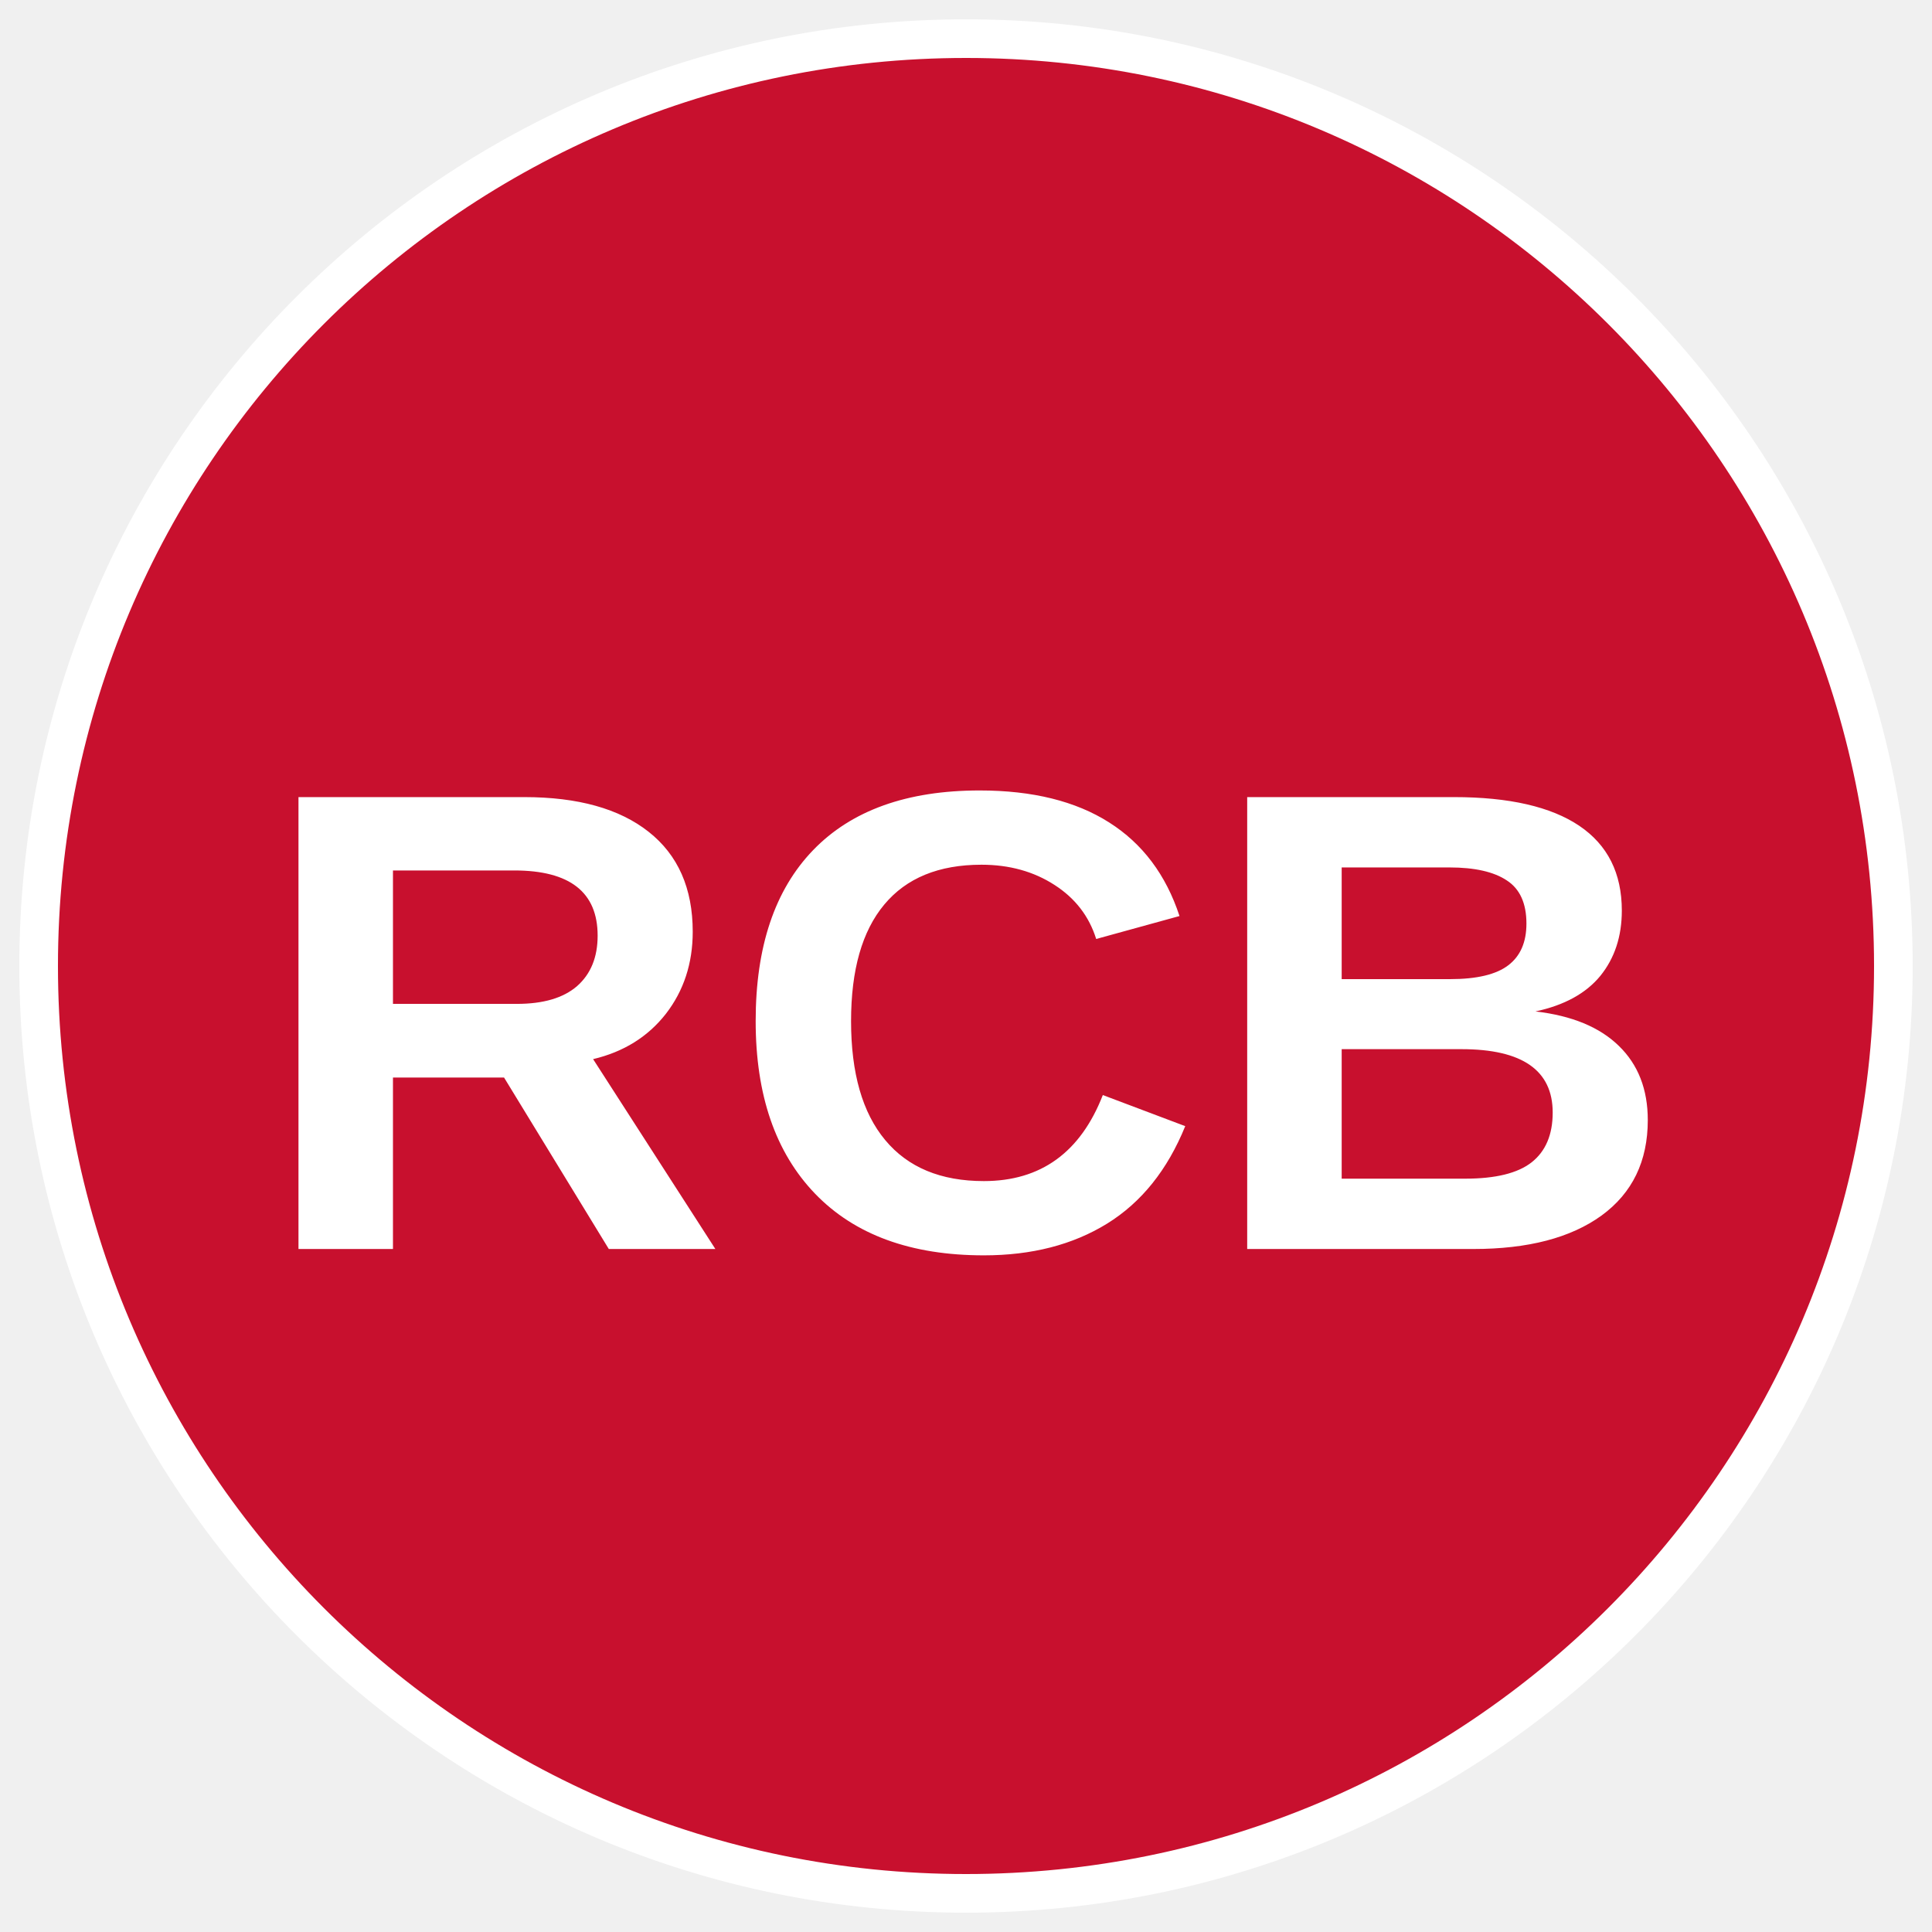
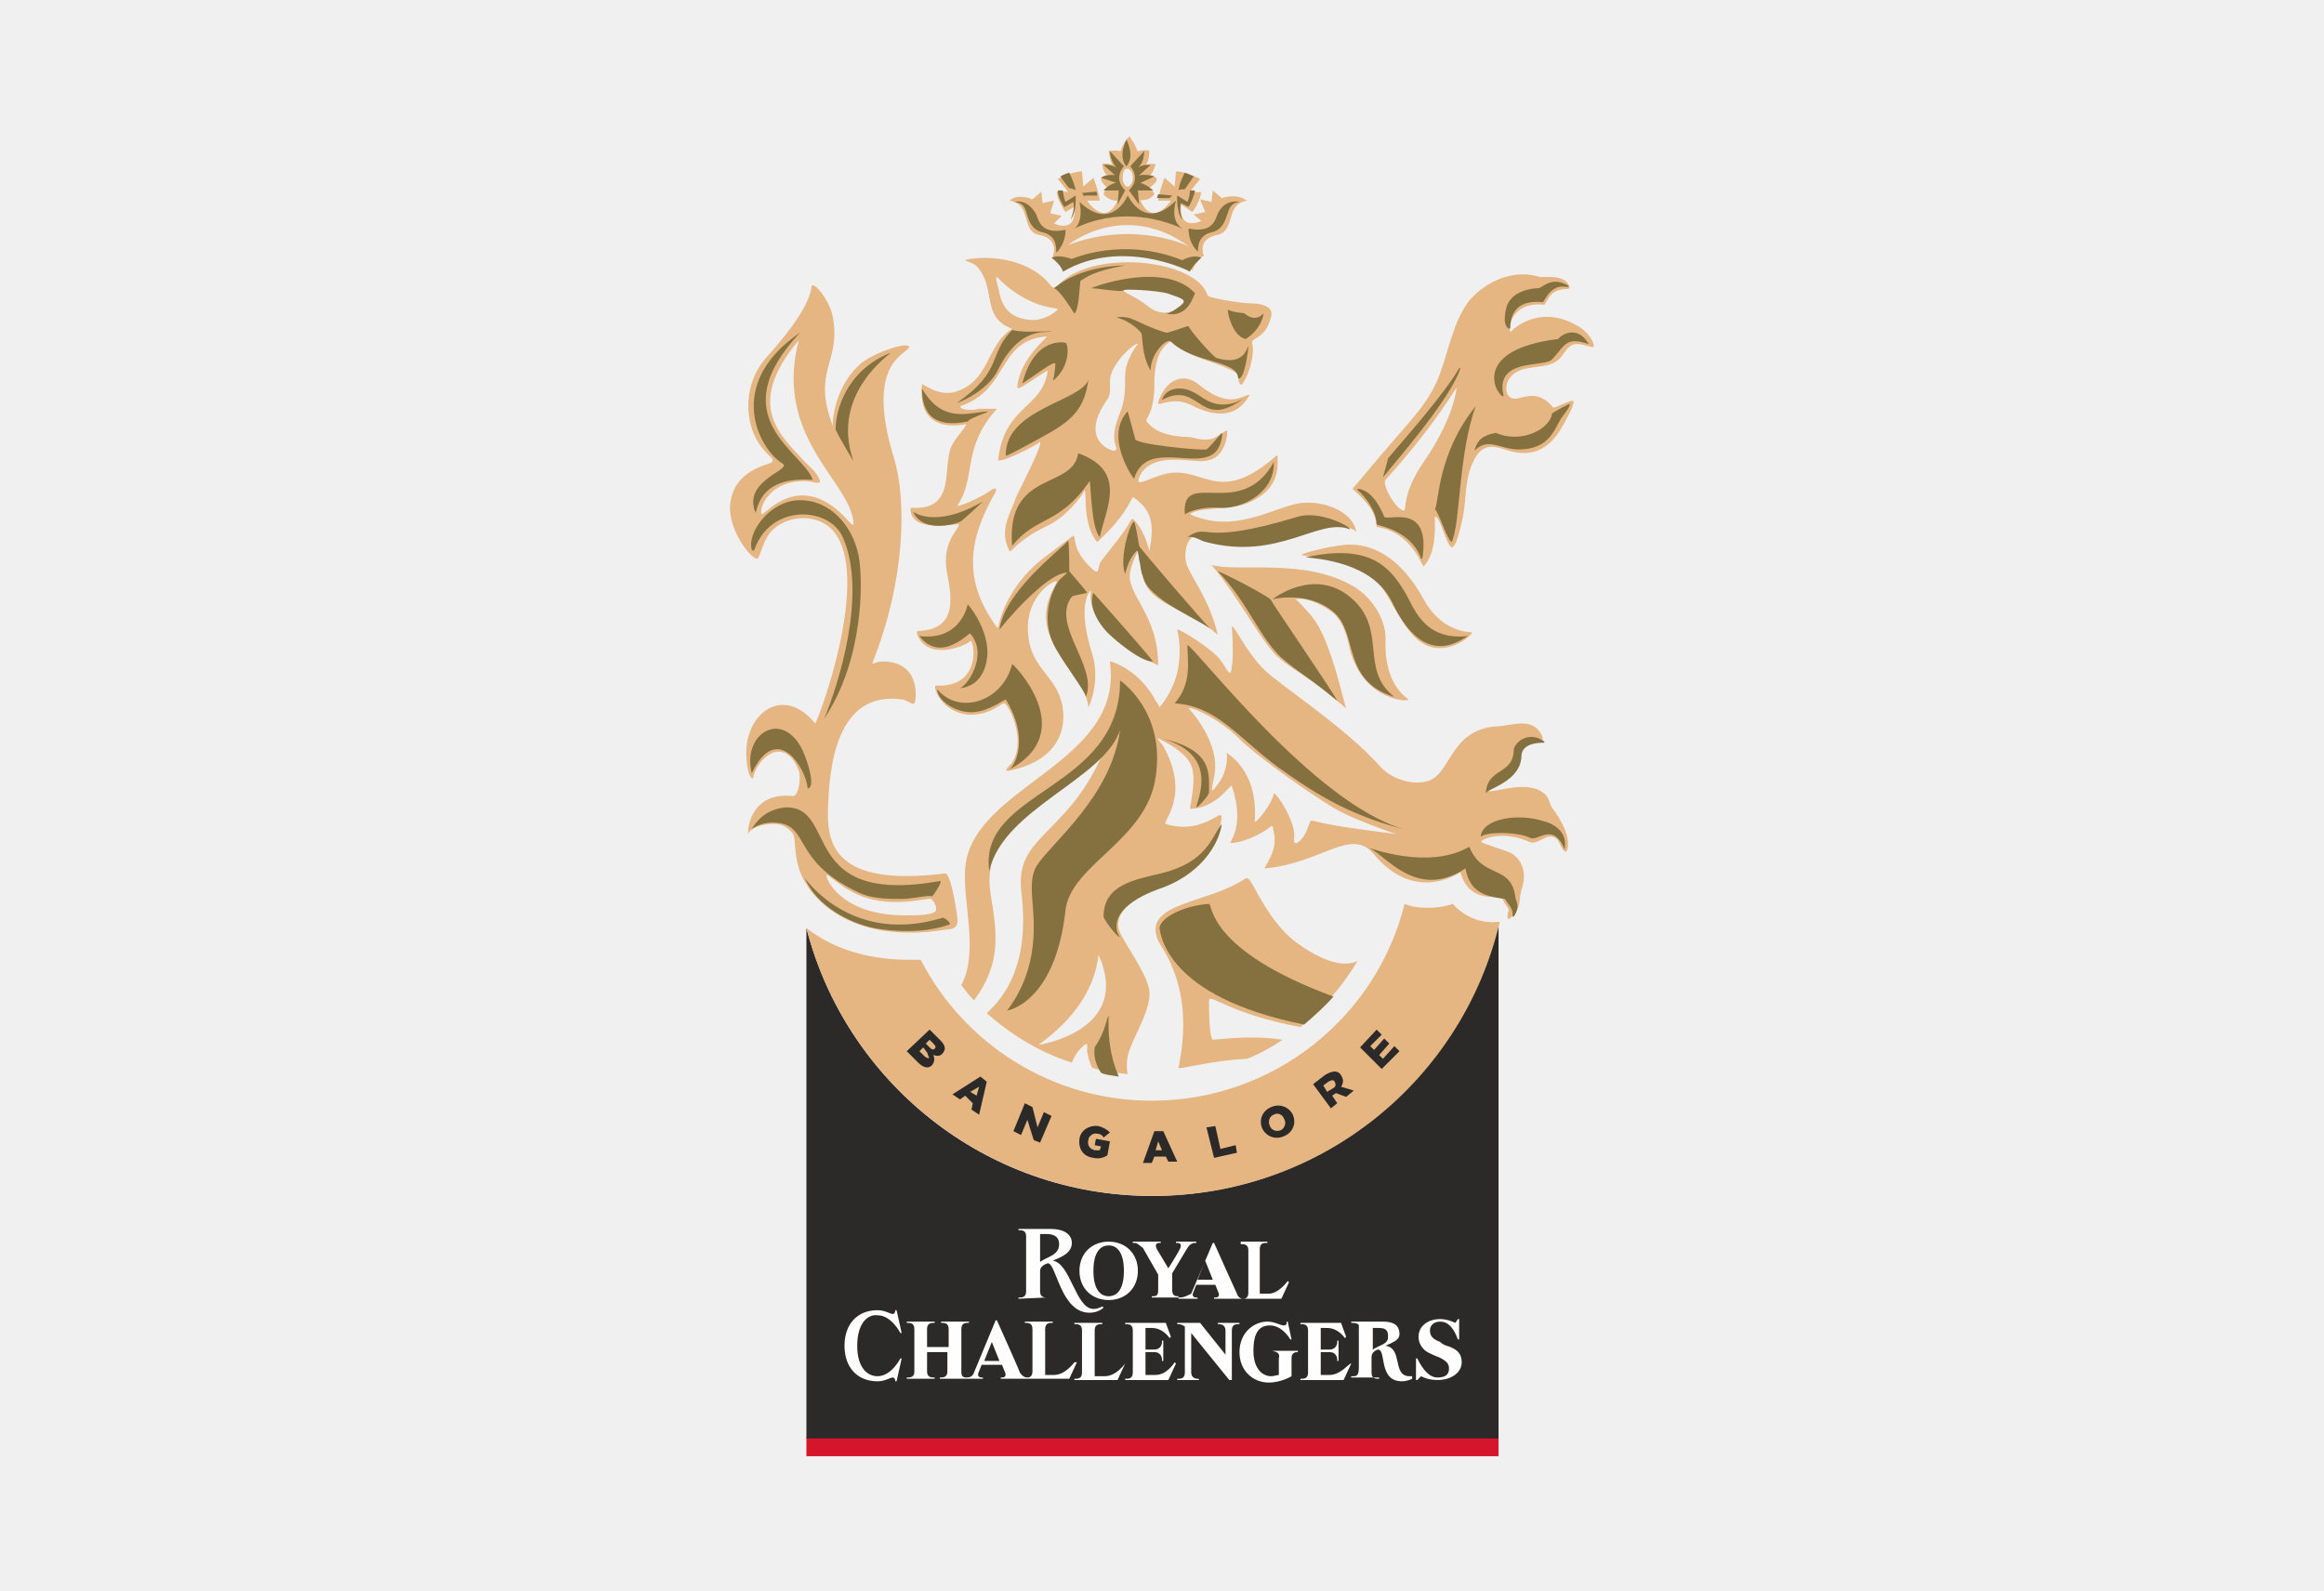
- <svg xmlns="http://www.w3.org/2000/svg" viewBox="0 0 100 100">
-   <circle cx="50" cy="50" r="48" fill="#C8102E" stroke="#ffffff" stroke-width="2" />
-   <text x="50" y="55" font-family="Arial, sans-serif" font-weight="900" font-size="34" fill="#ffffff" text-anchor="middle" dominant-baseline="middle">RCB</text>
+ <svg xmlns="http://www.w3.org/2000/svg" version="1.0" id="katman_1" x="0px" y="0px" viewBox="0 0 183 125.3" style="enable-background:new 0 0 183 125.3;" xml:space="preserve">
+   <style type="text/css">
+ 	.st0{fill:#D5152C;}
+ 	.st1{fill:#2B2A29;}
+ 	.st2{fill:#E5B582;}
+ 	.st3{fill:#FEFEFE;}
+ 	.st4{fill:#857040;}
+ </style>
+   <g id="Layer_x0020_1">
+     <g id="_2380226831760">
+       <polygon class="st0" points="118,114.7 63.5,114.7 63.5,113.2 118,113.2   " />
+       <path class="st1" d="M118,72.7v40.6H63.5V73.1c3.1,12.1,14.1,21.1,27.2,21.1C104,94.2,115.1,85,118,72.7L118,72.7z" />
+       <path class="st2" d="M63.5,73.1c2.3,1.8,5.2,2.5,8.1,2.5l0,0c0.3,0,0.6,0,0.9,0c3.4,6.6,10.3,11.1,18.2,11.1    c9.6,0,17.7-6.6,19.9-15.5c0.7,0.3,1.4,0.3,1.9,0.3c0.7,0,1.3-0.1,1.9-0.3c0.9,1,2.2,1.6,3.7,1.4c-2.9,12.4-14,21.6-27.3,21.6    C77.6,94.2,66.6,85.2,63.5,73.1L63.5,73.1z" />
+       <path class="st1" d="M107.1,82.5l1.3-1.4l0.4,0.4l-0.9,0.9l0.3,0.3l0.8-0.9l0.4,0.4l-0.8,0.9l0.3,0.3l0.9-1l0.4,0.4l-1.4,1.4    L107.1,82.5z M105,85.7c0.2-0.1,0.2-0.3,0.1-0.5l0,0c-0.1-0.2-0.3-0.1-0.5,0l-0.4,0.3l0.3,0.5L105,85.7z M103.4,85.4l0.9-0.7    c0.3-0.2,0.6-0.3,0.8-0.3c0.2,0,0.4,0.1,0.5,0.3l0,0c0.2,0.3,0.2,0.6,0,0.9l1,0.3l-0.6,0.5l-0.8-0.3l-0.3,0.2l0.4,0.6l-0.5,0.4    L103.4,85.4L103.4,85.4z M101.1,88.1L101.1,88.1c-0.1-0.3-0.5-0.5-0.8-0.3c-0.3,0.1-0.5,0.5-0.3,0.9l0,0c0.1,0.3,0.5,0.5,0.9,0.3    C101.2,88.8,101.3,88.4,101.1,88.1L101.1,88.1z M99.4,88.9L99.4,88.9c-0.3-0.7,0-1.4,0.7-1.7c0.7-0.3,1.4,0,1.7,0.6l0,0    c0.3,0.7,0,1.4-0.7,1.7C100.4,89.8,99.7,89.5,99.4,88.9z M95,88.8l0.7-0.1l0.4,1.8l1.2-0.3l0.1,0.6l-1.8,0.4L95,88.8L95,88.8z     M91.5,90.6l-0.3-0.7L91,90.6H91.5z M90.9,89.1h0.7l1.1,2.4h-0.7l-0.2-0.4l-0.9,0l-0.2,0.5l-0.7,0L90.9,89.1L90.9,89.1z M85,89.7    L85,89.7c0.1-0.7,0.8-1.1,1.5-1c0.4,0.1,0.7,0.3,0.9,0.5l-0.5,0.4c-0.1-0.2-0.3-0.3-0.5-0.3c-0.3-0.1-0.7,0.2-0.7,0.5l0,0    c-0.1,0.4,0.1,0.7,0.5,0.8c0.2,0,0.3,0,0.4,0l0.1-0.3l-0.5-0.1l0.1-0.5l1.1,0.2l-0.2,1.1c-0.3,0.2-0.7,0.3-1.1,0.2    C85.3,91.1,84.9,90.5,85,89.7L85,89.7z M80.7,86.9l0.6,0.3l0.4,1.6l0.5-1.2l0.6,0.3L81.9,90l-0.5-0.2l-0.5-1.6l-0.5,1.2l-0.6-0.3    L80.7,86.9L80.7,86.9z M76.9,86.3l0.2-0.7L76.4,86L76.9,86.3z M77.2,84.8l0.5,0.4l-0.6,2.6l-0.6-0.4l0.1-0.5L76,86.3l-0.4,0.3    L75,86.2L77.2,84.8z M73.6,82.6c0.1-0.1,0.1-0.2-0.1-0.4l-0.3-0.3l-0.3,0.3l0.3,0.3C73.4,82.7,73.5,82.7,73.6,82.6L73.6,82.6    L73.6,82.6z M73,82.9l-0.3-0.4l-0.3,0.3l0.4,0.4c0.1,0.1,0.3,0.2,0.4,0.1l0,0C73.1,83.3,73.1,83.1,73,82.9z M73.2,81.1l0.9,0.9    c0.2,0.2,0.3,0.4,0.3,0.6c0,0.1-0.1,0.3-0.2,0.4l0,0c-0.2,0.2-0.4,0.2-0.7,0.1c0.1,0.3,0.1,0.5-0.1,0.8l0,0    c-0.3,0.3-0.7,0.2-1.1-0.2l-0.9-0.9L73.2,81.1L73.2,81.1z" />
+       <path class="st3" d="M114.2,106.1c0.5,0.2,0.9,0.5,0.9,1.2c0,0.8-0.8,1.4-1.9,1.4c-0.7,0-1.1-0.2-1.3-0.3l-0.3,0.3h-0.1l0-1.7h0.1    c0.5,1,1,1.5,1.6,1.5c0.7,0,0.9-0.3,0.9-0.7s-0.2-0.6-0.8-0.9c-0.3-0.1-0.5-0.2-0.7-0.3c-0.5-0.2-0.9-0.7-0.9-1.3    c0-0.9,0.8-1.4,1.7-1.4c0.5,0,1,0.2,1.2,0.3l0.2-0.3h0.1l0,1.6h-0.1c-0.3-0.8-0.7-1.4-1.4-1.4c-0.5,0-0.8,0.3-0.8,0.7    c0,0.5,0.3,0.7,0.8,0.9C113.7,106,114,106,114.2,106.1z M108.1,104.6h0.5c0.7,0,0.7,0.4,0.7,0.7c0,0.6-0.6,0.6-1.2,1V104.6z     M108.6,108.6h-0.1c-0.3,0-0.5-0.1-0.5-0.5v-1.2c0-0.3,0.2-0.5,0.5-0.6c0.7,0,0,2.5,1.9,2.5c0.3,0,0.6-0.1,0.8-0.2l0-0.2    c-0.1,0-0.1,0-0.2,0c-1.4,0-0.5-2.2-1.9-2.4c0.7-0.3,1.1-0.5,1.1-0.9c0-0.4-0.1-1-1.3-1h-2.5v0.1h0.1c0.3,0,0.5,0.1,0.5,0.2v3.3    c0,0.7-0.2,0.7-0.5,0.7h-0.1v0.1h2.2L108.6,108.6L108.6,108.6z M95.9,104.2h1.7v0.1h-0.1c-0.3,0-0.5,0.1-0.5,0.5v3.9h-0.2l-3-3.7    v3.1c0,0.4,0.3,0.5,0.5,0.5h0.1v0.1h-1.7v-0.1h0.1c0.3,0,0.5-0.1,0.5-0.5v-3.6c-0.1-0.1-0.3-0.2-0.5-0.2h-0.1v-0.1h1.8l2,2.5v-1.9    c0-0.4-0.3-0.5-0.5-0.5h-0.1L95.9,104.2L95.9,104.2z M100.2,106.4h2v0.1h0c-0.3,0-0.5,0.1-0.5,0.5v1.4c0,0-0.8,0.5-1.8,0.5    c-1.2,0-2.3-0.9-2.3-2.4s1.1-2.4,2.2-2.4c0.6,0,1,0.3,1.3,0.3s0.2-0.3,0.2-0.3l0.1,0l0.3,1.4l-0.1,0c0,0-0.6-1.1-1.6-1.1    c-0.8,0-1.3,0.5-1.3,2c0,1.4,0.7,2,1.4,2c0.2,0,0.5-0.1,0.6-0.1V107C100.8,106.6,100.6,106.5,100.2,106.4L100.2,106.4L100.2,106.4    L100.2,106.4z M106.4,107.4l-0.6,1.3h-3.4v-0.1h0.1c0.3,0,0.5-0.1,0.5-0.5v-3.3c0-0.4-0.2-0.5-0.5-0.5h-0.1v-0.1h3.2l0.4,1.1    l-0.1,0.1c0,0-0.5-0.8-1.4-0.8H104v1.7h0.7c0.4,0,0.6-0.3,0.6-0.6v-0.1h0.1v1.6h-0.1v-0.1c0-0.3-0.2-0.6-0.6-0.6H104v1.8h0.7    C105.6,108.3,106.3,107.3,106.4,107.4L106.4,107.4L106.4,107.4z M92.5,107.3l0.1,0.1l-0.6,1.3h-3.4v-0.1h0.1    c0.3,0,0.5-0.1,0.5-0.5v-3.3c0-0.4-0.2-0.5-0.5-0.5h-0.1v-0.1h3.2l0.4,1.1l-0.1,0.1c0,0-0.5-0.8-1.4-0.8h-0.5v1.7h0.7    c0.4,0,0.6-0.3,0.6-0.6v-0.1h0.1v1.6h-0.1v-0.1c0-0.3-0.2-0.6-0.6-0.6h-0.7v1.8H91C91.9,108.3,92.5,107.3,92.5,107.3L92.5,107.3z     M77.5,107.2l0.6-1.5l0.6,1.5H77.5z M84.6,107.3c0,0-0.7,1-1.6,1h-0.7v-3.6c0-0.4,0.2-0.5,0.5-0.5h0.1v-0.1h-2.2v0.1h0.1    c0.3,0,0.5,0.1,0.5,0.5v3.3c0,0.4-0.2,0.5-0.4,0.5c-0.2,0-0.4-0.1-0.6-0.4c0-0.1-1.8-4.1-1.8-4.1h-0.1l-1.7,4.1    c-0.1,0.3-0.3,0.4-0.6,0.4c-0.3,0-0.4-0.1-0.4-0.5v-3.3c0-0.4,0.2-0.5,0.5-0.5h0.1v-0.1h-2.2v0.1h0.1c0.3,0,0.5,0.1,0.5,0.5v1.4    H73v-1.4c0-0.4,0.2-0.5,0.5-0.5h0.1v-0.1h-2.2v0.1h0.1c0.3,0,0.5,0.1,0.5,0.5v3.3c0,0.4-0.2,0.5-0.5,0.5h-0.1v0.1h2.2v-0.1h-0.1    c-0.3,0-0.5-0.1-0.5-0.5v-1.5h1.6v1.5c0,0.4-0.2,0.5-0.5,0.5h-0.1v0.1h3.4v-0.1h-0.1c-0.2,0-0.4-0.1-0.2-0.5l0.2-0.5h1.6l0.2,0.5    c0.2,0.4,0,0.5-0.2,0.5h-0.1v0.1h5.4l0.6-1.3L84.6,107.3L84.6,107.3z M67.5,106c0,1.6,0.7,2.4,1.6,2.4c1.1,0,1.8-1.4,1.8-1.4    l0.1,0l-0.4,1.8l-0.1,0c0,0,0-0.3-0.2-0.3c-0.2,0-0.6,0.3-1.2,0.3c-1.6,0-2.6-1.1-2.6-2.8s1-2.8,2.6-2.8c0.6,0,1,0.3,1.2,0.3    s0.2-0.3,0.2-0.3l0.1,0l0.4,1.8l-0.1,0c0,0-0.7-1.4-1.8-1.4C68.2,103.5,67.5,104.4,67.5,106L67.5,106z M88.6,107.4l-0.6,1.3h-3.4    v-0.1h0.1c0.3,0,0.5-0.1,0.5-0.5v-3.3c0-0.4-0.2-0.5-0.5-0.5h-0.1v-0.1h2.2v0.1h-0.1c-0.3,0-0.5,0.1-0.5,0.5v3.6H87    c0.9,0,1.6-1,1.6-1L88.6,107.4z M81.8,97.2h0.6c0.7,0,1,0.3,1,0.8c0,0.9-1,1-1.5,1.4V97.2z M82.4,102.2L82.4,102.2    c-0.3,0-0.5-0.1-0.5-0.5v-1.6l0,0c0-0.3,0.3-0.5,0.6-0.6c0.7,0,1,3.9,3.3,3.9c0.7,0,1.1-0.4,1.1-0.4l-0.1-0.1c0,0-0.3,0.2-0.7,0.2    c-1.4,0-1.8-3.6-3.2-3.8c0.7-0.3,1.5-0.6,1.5-1.4c0-0.6-0.5-1.1-1.7-1.1h-2.5v0.1h0.1c0.3,0,0.5,0.1,0.5,0.5v4.3    c0,0.4-0.2,0.5-0.5,0.5h-0.1v0.1L82.4,102.2L82.4,102.2L82.4,102.2z M94.9,99.3l0.6,1.5h-1.2L94.9,99.3L94.9,99.3z M92.9,102.2    h-0.1v0.1h1.5v-0.1h-0.1c-0.2,0-0.4-0.1-0.2-0.5l0.2-0.5h1.5l0.2,0.5c0.2,0.4,0,0.5-0.2,0.5h-0.1v0.1h5.3l0.6-1.3l-0.1-0.1    c0,0-0.7,1-1.5,1h-0.7v-3.5c0-0.4,0.2-0.5,0.5-0.5h0.1v-0.1h-2.1V98h0.1c0.3,0,0.5,0.1,0.5,0.5v3.3c0,0.4-0.2,0.5-0.4,0.5    c-0.2,0-0.4-0.1-0.5-0.4c-0.1-0.2-1.8-4-1.8-4h-0.1l-1.7,4C93.4,102.1,93.2,102.2,92.9,102.2L92.9,102.2z M89.3,97.9h-0.1v-0.1    h2.2v0.1h-0.1c-0.2,0-0.4,0.1-0.2,0.5l0.9,1.5c0,0,0.7-1.1,0.9-1.5c0.2-0.4,0-0.5-0.2-0.5h-0.1v-0.1h1.6v0.1h-0.1    c-0.2,0-0.4,0.1-0.6,0.4l-1.2,2v1.3c0,0.4,0.2,0.5,0.4,0.5h0.1v0.1h-2.1v-0.1h0.1c0.3,0,0.4-0.1,0.4-0.5v-1.2l-1.2-2.1    C89.7,98.1,89.6,97.9,89.3,97.9L89.3,97.9z M87.3,98.1c0.7,0,1.2,0.6,1.2,2c0,1.4-0.5,2-1.2,2c-0.7,0-1.2-0.6-1.2-2    C86.1,98.7,86.6,98.1,87.3,98.1z M87.3,102.4c1.3,0,2.3-0.9,2.3-2.3s-1-2.3-2.3-2.3c-1.3,0-2.3,0.9-2.3,2.3S86,102.4,87.3,102.4z" />
+       <path class="st2" d="M92,23c-0.7-0.2-3.5-0.4-3.5-0.2c-0.1,0.3,0.6,0.3,2,1.4c0.4,0.3,0.9,0.5,1.5,0.4c0.4-0.1,0.6-0.2,0.9-0.5    C93.7,23.5,93.1,23.4,92,23L92,23z M110,65.7c-0.5-0.1-3.6-1.3-4.3-1.7c-1.5-0.7-7-4.6-8.2-5.9c-1.4-1.4-3.7-2.5-3.9-2.3    c0,0,2.6,2.7,2,5.4c-0.2,1-0.3,1.4,0.2,0.7c1-1.2,0.8-2.6,0.8-2.6c0.1,0.1,2.5,1.4,2.2,5.4c0,0.3,1.4-1.4,1.5-2.2    c0.3,0,1.8,2.4,1.6,3.5c-0.1,0.8,0.5,0.3,0.8-0.2c0.2-0.3,0.3-0.7,0.4-0.9c0.1-0.3,0.1-0.3,0.5-0.2    C105.1,65.1,108.4,65.5,110,65.7L110,65.7z M86.5,75.2c-0.5,4.5-4.6,6.9-4.7,7.1C81.8,82.3,89.2,81.2,86.5,75.2z M67.2,41.1    c-0.3-3.2-6.3-6.7-4.3-14.3c-4.4,5.2-1.3,7.6,0.4,9.5c0.5,0.5,1,0.9,1.2,1.4c0.3,0.6-0.5,0.2-1,0.2c-3.2-0.1-3.8,2.5-3.5,2.6    c0.2,0.1,2.9-3.5,6.5,0.2C66.8,41,67.3,41.7,67.2,41.1L67.2,41.1z M71.5,72.1c0.6,0,2.1,0,2.2-0.4c0.1-0.3-0.2-0.8-0.4-0.9    c-0.4-0.1-3.4,0.9-6.1-0.5c-1-0.5-2-1.4-2.1-1.4C64.9,69,66.1,72.2,71.5,72.1L71.5,72.1z M62.8,68c-0.3-1.3-0.1-1.9-0.4-2.4    c-0.3-0.3-0.7-0.7-1.4-0.7c-2.4,0-2.2,1.4-2.1,0.7c0-0.9,0.6-3.2,3.5-2.9c0.5,0.1,0.7-1.5,0.5-2c-1.2-3-3.4-0.8-3.6,0.6    c-0.4,0.2-0.8-2.2-0.3-3.5c0.7-2.2,3.1-3.4,5.2-0.8c0.9-2,4.4-12.4,1.2-15.4c-1.2-1.1-3.2-1-4.4,0c-1,0.8-1.1,2.4-1.4,2.4    c-0.5,0-2.3-2.3-2.1-4.3c0.3-2.8,3.2-3.1,3.3-3.3c0.2-0.3-0.3-0.5-0.5-0.8c-1.7-1.7-2-5.2,0.1-7.5c4.5-5,3.1-5.8,3.7-5.6    c0.3,0.1,1.3,1.3,1.5,2.6c0.6,3.5-1.7,4.1,0,8.5c-0.1-0.3,0.1-3,2-4.8c0.9-0.9,3.7-1.9,4-1.5c0,0.6-3.6,1-1.2,8.8    c1,3.3,0.9,9.6-1.7,16.1c-0.1,0.2,0.3-0.1,0.8-0.1c1.9,0,2.7,1.2,2.6,2.9c-0.1,0.8-0.3,0.3-1,0.1c-5.4-0.8-5.8,5.7-5.9,8.5    c-0.1,2.8,0.4,6.3,9.2,5.2c0.5-0.1,1,3.4,1,3.7c0,0.5-0.3,0.7-0.8,0.7C67,74.5,63.4,70.7,62.8,68L62.8,68z M105,48.3    c0.8,0.7,1.1,1.9,1.3,2.9c1.1,4,4.6,4.1,4.6,3.9c0-0.1-1.9-1-1.8-4.6c0.1-1.6-1-3.4-2.5-4.3c-3.9-2.3-9-1.1-11.2-1.7    c2.2,2.6,4.1,6.4,5.4,7.4c1.2,1,2.3,1.4,5.2,3.9c-0.1-0.1-1.2-5.4-2.6-7.1c-0.1-0.2-1.3-1.5-1.4-1.5C103,47,104.4,47.8,105,48.3    L105,48.3z M114.7,30.6c0-0.3-1.2,2.3-5.6,7.2c-0.2,0.2,0.2,1.2,0.7,1.8c0.1,0.2,0.6,0.7,0.8,0.6c0.1-0.1-0.1-1.5,1.5-3.8    C113.2,34.8,114.4,32.6,114.7,30.6L114.7,30.6z M125.5,27.2c0,0.1,0,0.2-0.3,0.1c-0.5-0.1-1.1-0.4-1.6,0c-0.5,0.4-0.6,1-1.3,1.3    c-1.1,0.5-2.8,0.1-3.5,1.3c-0.3,0.5-0.3,1.4,0.4,1.5c0.6,0.1,1.8-0.9,3.1,0.7c0.1,0.1,1.5-0.7,1.6-0.5c0.1,0.3-0.7,1.7-1,2.2    c-1.5,2.5-3.5,1.9-4.4,1.6c-0.9-0.3-1.7-0.4-2.3,0.6c-0.9,1.5-0.7,3.1-1,4.7c-0.1,0.4-0.5,2.5-0.9,2.4c-0.4-0.1-0.9-2.5-1.3-2.4    c-0.1,0,0.3,2.7-0.9,3.9c-0.1,0.1-0.9-2.7-3.7-3.1c-0.1-1.2-0.6-1.8-1.9-3c0.8-0.9,2-2.4,2.8-3.3c1.5-1.8,3.3-3.5,4.1-5.8    c0.7-1.9,1-3.9,2.2-5.6c0.6-0.8,2.8-2.8,5.6-2c0.3,0.1,2.2-0.3,2.4,0.9c0,0.1-0.7,0-1.2,0.3c-0.5,0.3-0.7,1-0.8,1    c-2.9-0.3-2.9,2.4-2.6,2.1c0.7-0.7,2.6-1.9,5.1-0.5C125.1,26.1,125.5,27,125.5,27.2z M84.1,19.3c5.3-2,9.5,0.1,9.5,0.1    C88.5,15.7,84.1,19.3,84.1,19.3z M88.4,14c0,0.4,0.2,0.7,0.4,0.7c0.2,0,0.4-0.3,0.4-0.7c0-0.4-0.2-0.7-0.4-0.7    C88.6,13.2,88.4,13.5,88.4,14z M98.2,15.8c-1,0.2-1.1,0.8-1.3,1.4c-0.3,1.2-0.8,1.2-1,1.3c-1.7,0.3-1.1,1.6-1.1,1.7c0,0,0,0-0.1,0    c-0.2,0.1-0.7,0.7-0.8,1.1c-0.1-0.1-5.4-2.7-10.1,0c0,0-0.1-0.5-0.9-1.1c0,0,0.6-1.4-1.1-1.7c-0.3-0.1-0.7-0.1-1-1.3    c-0.2-0.6-0.3-1.2-1.3-1.4c0,0,0.5-0.6,1.8-0.1l0.7-0.6l0.1,0.9l0.9-0.2l-0.3,1l0.9,0.2l-0.6,0.6c0,0,1.8,0.9,1.6-1.3l-0.7,0.4    c0,0-0.6-0.8-0.7-1.6c0,0,0.9,0,0.9,0l-0.8-1c0,0,1.1-0.6,1.9-0.6c0,0,0.1,1.2,0.1,1.2l0.8-0.7c0,0,0.4,1,0.5,1.8c-0.1,0-1,0-1,0    s1.4,2.2,2.4,0c0,0-0.6,0.1-1.1-0.5c0,0,0-0.3,0.4-0.5c-0.3-0.1-0.6-0.5-0.6-0.7c0-0.1,0.2-0.3,0.5-0.3c-0.1,0-0.4-0.4-0.4-0.9    c0,0,0.3-0.1,0.8,0.1c0,0-0.2-0.3-0.3-1.1c0,0,0.4-0.1,0.9,0c0.1,0,0.1-0.4,0.5-0.9c0,0,0-0.1,0.1-0.1c0.1-0.1,0.1-0.1,0.1-0.2    l0,0l0,0c0,0,0.1,0.1,0.2,0.3c0.4,0.5,0.4,0.9,0.5,0.9c0.5-0.1,0.9-0.1,0.9,0c0,0.9-0.3,1.1-0.3,1.1c0.6-0.2,0.8,0,0.8-0.1    c-0.1,0.5-0.4,0.9-0.4,0.9c0.3,0.1,0.5,0.2,0.5,0.3c0,0.2-0.3,0.5-0.6,0.7c0.3,0.2,0.4,0.5,0.4,0.5c-0.5,0.6-1,0.4-1.1,0.5    c1,2.2,2.4,0,2.4,0s-0.9,0-1,0c0.1-0.8,0.5-1.8,0.5-1.8l0.8,0.7c0,0,0.1-1.2,0.1-1.2c0.8,0,1.9,0.6,1.9,0.6l-0.8,1    c0,0,0.9,0.1,0.9,0c-0.1,0.8-0.7,1.6-0.7,1.6L93,16.1c-0.2,2.2,1.6,1.3,1.6,1.3L94,16.9l0.9-0.2l-0.4-1l0.9,0.2l0.1-0.9l0.7,0.6    C97.6,15.2,98.1,15.8,98.2,15.8L98.2,15.8z M77.9,38.7c0.4-0.3,0.8-0.4,0.3,0.4c-1.7,3.1-2.6,6.4,0.3,10.3c0.1,0.1,0.1,0.1,0.1,0    c0.2-0.9,0.9-3.5,3.9-5.7c0.3-0.2,2-1.5,2-1.5c0.3,0.1-0.2,1.1,1.6,2.7c0.5,0.4,0.3-0.2,0.6-0.7c0.6-0.8,1.9-2.3,2.4-3.3    c0.1-0.2,1,0.8,1.4,2.5c0.5-2.4,0-3.3-1.2-4.2c-0.3-0.2-0.1,0.9-2.9,3.5c-1.2-1.4-0.8-4-1-4.1c0.1,0-1.2,2-2.9,2.8    c-2.5,1.2-2.9,2.2-3,2c-0.9-1.6,0.1-3,0.5-4.2c0.3-0.7,2.1-4.1,1.9-4.4c-0.3,0.3-3.3,1.8-3.3,1.4c0.5-4.3,3.5-4,3.9-7    c0-0.1-1.4,0.9-1.6,1c-0.8,0.5-0.9,0.6-0.7-0.3c0.5-2,2.4-3.4,2.2-3.4c-3.9,0.3-2.9,4.2-6.8,5.5c0.1,0.4,1.2,0.3,1.5,0.2    c0.3,0,1.1,0,1.4,0c-2.8,3.1-1.6,5.4-3.1,7.6C75.4,40,77.2,39.2,77.9,38.7L77.9,38.7z M81.2,25.2c1.1,0.1,2.4-0.9,2-0.9    c-2.8-0.3-4.7-2.5-4.7-2.5c-0.2,0,0.2,1.1,0.2,1.3C79,24.4,79.7,25.1,81.2,25.2L81.2,25.2z M87.7,35.5c0.1,0,0.1,0,0.2-0.1    c0.1-0.3-0.6-0.7,0.3-2.9c0.4-1,0.4-1.9,0.4-2.9c0-1.3,1-2.5,1-2.5c-0.2-0.2-2.2,1.6-2.2,2.9c0,0.7,0.1,1.1-0.3,1.6    C85,34.7,87.5,35.5,87.7,35.5z M71.8,40c3.5,0.2,2.4-3.1,3.1-4.8c0.3-0.7,1-1.3,1.2-1.8c-0.5,0.1-3.9,0.8-3.5-3.1    c0-0.2,1.1,0.9,2.5,0.6c2.9-0.8,2.5-3.7,4.6-5c-2.4-0.9-1.3-3-2.6-4.7c-0.3-0.5-1-0.6-1.1-0.7c0-0.1,3.7-0.8,6.2,1.4    c0.9,0.9,0.6,1,1.4,0.3c2.9-2.6,10.7-1.7,11.5,1.1c0.3,0.2,2.6,0.6,3.5,0.6c0.6,0,1.7,0.2,1.5,1c-0.4,1.8-1.6,1.7-1.5,2.1    c0.3,1.4-0.7,3.4-0.9,3.3c-0.2-0.1-0.2-0.8-0.3-0.9c-1.4-0.9-3.9-1.2-5.2-2.5c-1.4,0.7-1.3,3-1.3,3.7c-0.1,2.2-0.8,2.4-0.6,2.6    c0.6,0.8,1.6,1.1,2.8,1.2c1.2,0,1,0.3,2.2,0.2c0.5-0.1,1.2-0.7,1.3-0.7c0.1,0.1,0,1-0.4,1.6c-0.4,0.7-1.2,0.9-2.1,0.8    c-1.3-0.1-3.5-0.4-4.3,1.1c-0.5,1,0.2,0.5,1.4,0.1c3.5-1.3,4.4,2.7,9.3-1.6c0,0,0.1,0,0.1,0c0,0.7,0.3,2.6-2.3,3.7    c-1.3,0.6-3.9,0.3-4.6,0.9c3.7,1.7,6.9-0.8,9-0.9c1.5-0.1,3.8,0.6,4.1,2.3c-0.4-0.5-2-0.6-2.7-0.3c-7.4,2.9-9.7,0.3-10.2,0.7    c-0.6,0.4-0.7,1.7-0.4,2.3c0.5,1.2,1.7,2.6,2.4,5.4c-2.4-2.1-5.3-2.3-5.9-4.5c-0.2-0.6-0.2-1.6-0.4-2.1c0,0-0.5,1-0.6,1.6    c-0.4,1.8,2.2,3.3,2.2,7.4c-5.4-2.4-5.4-5.1-5.3-5.8c0-0.1-0.1-0.1-0.1,0c-0.3,0.4-0.8,1.7,0.2,4.9c0.7,2.2-0.3,4.3-0.3,4.2    c-0.1-1.7-2.3-3.5-3.1-5.8c-0.8-2.3,0.7-3.9,0.6-4.1c-0.1-0.2-2.7,1.2-2.2,4.5c0.3,2.2,1.9,2.9,2.5,4.7s0.3,4.8-4,5.7    c-0.5,0.1-0.2-0.2,0.1-0.5c1.3-1.7-0.1-4.6-0.5-4.8c-0.2-0.1-1,0.9-2.7,0.9c-2.3-0.1-3-2.3-2.7-2.3c3.7,0.2,3-3.7,2.7-3.5    c-0.2,0.3-3.4,1.7-4.2-0.6c0-0.1,0-0.2,0.1-0.2c3.7-0.1,2.3-3.8,2.2-5.1c-0.2-2.1,1.1-3,1-3.3c-0.1-0.1-3.9,0.8-3.8-1.3L71.8,40z     M114.3,50.9c0.9-0.3,1.3-0.7,1.6-1c0,0,0-0.1,0-0.1c-0.5,0-2.5-0.2-3.8-2.6c-1.2-2.2-3.1-4.3-5.8-4.3c-1.2,0-3.9,0.7-3.8,0.8    c0.1,0.2,4.5,0.1,6.4,2.7C110.3,48.4,111.3,51.8,114.3,50.9L114.3,50.9z M94.4,30.3c-1.2-1-2.5-0.4-3.1,1.1    c-0.2,0.5-0.1,0.4,0.1,0.4c1.4-0.4,2-0.1,2.8,0.3c2,0.9,3.4,0.5,4.2-1C97.8,31.1,96.9,32.3,94.4,30.3z M123.3,67.1    c-0.5-0.2-0.4-1.1-1.1-1.2c-0.6-0.1-1.2,0.7-1.8,0.4c-1.8-0.8-3.4-0.4-3.8,0c0.3,0.2,2,0.7,2.4,0.9c0.8,0.5,1.3,1.5,0.8,2.9    c-0.2,0.7,0,1.1-0.5,1.8c-0.6,0.8-0.7,0.5-0.5-0.2c0-0.2-0.2-0.3-0.5-0.9c-0.2-0.4-2.6,0.5-3.3-2.1c-0.6,0.4-3.8,2.2-6.8-1.4    c-1.8-2.2-4.1,0.7-8.6,1.1c-0.2,0,1.1-1.3,0.7-2.9c-0.1-0.6-0.1-0.5-0.5-0.2c-0.7,0.5-2,1.1-2.9,1.1c-0.2,0,1.2-1.2,0.1-4.5    c-0.1-0.2-1.2,1.8-3.3,1.8c0.3-1.7,0.4-2.7,0.1-3.4c-0.3-0.8-1.3-1.5-2.7-2.2l0,0c0.1,0.1,0.3,0.5,0.4,0.5    c2.4,4.1-0.1,6.2,0.3,6.3c2.5,0.8,4.1-0.8,4.3-0.7c0.3,0.1-0.2,1.5-0.8,2.5c-0.9,1.5-2.2,2.3-3.9,3.1c-1.3,0.7-3.7,1.6-3.3,3.4    c0.2,0.8,2.2,3.4,2.4,4.8c0.2,1.6-1.4,3.8-1.7,5.2c-0.1,0.5-0.1,1,0,1.4c-1-0.1-1.9-0.2-2.8-0.5c-0.2-0.4-0.3-0.8-0.4-1.3    c0-0.4,0.1-0.7-0.2-0.5c-0.5,0.4-0.8,0.9-1,1.4c-2.5-0.8-4.8-2.2-6.7-3.9c3.7-3.3,2.8-8.6,2.7-9.8c-0.4-4.5,4.3-4.3,7-12.1    c-2.1,4.2-10.4,6.1-9.4,12.5c0.5,3.1,0.9,5.4-1.3,8.4c-0.4-0.4-0.7-0.8-1-1.2c1.4-2.7,0.1-6.4,0.3-9.2c0.5-6.5,12.5-8.2,11.4-16.2    c0-0.1,0.1-0.1,0.1-0.1c2,0.7,3.1,2.3,3.5,3.1c0.1,0.1,0.2,0.3,0.3,0.5c0.4-0.4,1.1-1.5,1.4-2.7c0.2-0.9,0.3-2.1,0-3.4    c0-0.2,2.9,1.6,3.4,2.4c0.5,0.6,0.8,1.6,0.9,0.5c0.1-0.5,0.1-1.7,0-3.2c0.4,0.3,1,1.8,2.4,3.3c1.1,1.2,6.5,4.6,9.4,7.9    c0.9,0.9,2.5,1.4,3.7,1c1.8-0.6,1.7-4.2,5.6-4.3c1.1-0.1,2.6-0.7,3.3,0.7c0.3,0.7-0.4,0.3-0.9,0.4c-0.7,0.1-1,0.4-1,1    c0,1.6-2.4,2.7-2.4,3c0.6,0.2,3.3-1,4.6,0.3c0.3,0.3,0.3,0.7,0.5,1C124,66,123.4,67.1,123.3,67.1L123.3,67.1z M101,81.9    c-0.9,0.6-1.8,1.1-2.8,1.5c-2.7,0.1-5.5,0.9-5.4,0.7c1.3-6.2-1.2-9.2-1.6-10c-1.3-3,3.8-2.9,6.7-4.8c0.4-0.3,0.5,0,0.8,0.5    c0.5,0.9,1.7,3.3,3.6,4.6c2.3,1.6,3.7,1.7,4.6,1.3c-1.2,2-2.7,3.7-4.5,5.2c-5.8-1.1-7.1-2.7-7.2-2.1c0,0.6,0,2.9,0.3,3.1    C95.8,81.9,98.5,81.5,101,81.9z" />
+       <path class="st4" d="M102.7,80.7c-11-2.2-11.3-7.2-11.4-7.6c0.1-0.9,2.1-1.8,3.9-1.9c0.3,0-0.2,3.6,9.8,7.3    C104.3,79.3,103.5,80,102.7,80.7z M88.1,84.8c-0.5-0.1-1-0.1-1.4-0.3c-0.4-0.6-0.6-1.3-0.5-2c0.1-0.2,0.3-0.4,0.6-1.1    c0.3-0.7,0.4-1.3,0.5-1.4C87.2,82.4,87.7,83.9,88.1,84.8L88.1,84.8z M61.1,64.8c-1.3-0.1-2,0.6-1.9,0.5c0.7-1.2,1.7-1.6,2.6-1.7    c4.3-0.2,0.9,7.8,12.2,5.8c0.3-0.1-0.4,1-0.6,1.2c-0.3-0.1-1,0.1-2.1,0.2c-0.9,0-2.6,0.1-3.9-0.6C62.3,67.7,63.8,65,61.1,64.8    L61.1,64.8z M69.4,73.2c-2.3-0.3-5.1-1.8-6-4c0.3,0.4,3.9,5.2,10.8,3.1c0.1-0.1,0.7,0.4,0.6,0.5C74.3,73,72.5,73.6,69.4,73.2    L69.4,73.2z M88.7,11c0,0,0.7,1.3,0,2.1C88.7,13.1,88,12.5,88.7,11z M83.5,13.9c0,0,0.3-0.2,0.7-0.3c0,0,0.4,0.8,0.5,1.4    c0,0-0.1-0.1-0.5-0.2C84.2,14.9,83.5,13.9,83.5,13.9L83.5,13.9z M92.8,15c0.1-0.7,0.5-1.4,0.5-1.4c0.3,0.1,0.7,0.3,0.7,0.3    s-0.7,1-0.7,1C92.8,14.9,92.8,15,92.8,15L92.8,15z M93.1,17.3c-0.5-0.6-0.4-1.9-0.4-1.9s0.8,0.5,0.8,0.5c0.2-0.4,0.2-0.9,0.2-0.9    l0.4,0c-0.1,0.6-0.5,1.3-0.5,1.3S93,16,93,16C92.8,16.5,93.1,17.3,93.1,17.3L93.1,17.3z M83.8,16.3c0,0-0.5-0.7-0.5-1.3l0.4,0    c0,0,0,0.4,0.2,0.9c0,0,0.8-0.5,0.8-0.5s0.1,1.3-0.4,1.9c0,0,0.4-0.9,0.2-1.4C84.5,15.9,83.9,16.3,83.8,16.3L83.8,16.3z     M85.4,15.5l-0.2-0.3c0,0,1-0.1,1.1-0.1c0.1,0,0.1,0.3,0.1,0.3H85.4z M90.1,11.9c0,0.7-0.3,1.2-0.5,1.3c0.5-0.3,1-0.2,1-0.2    s-0.9,0.8-0.9,0.8c0.7-0.1,1.2,0.1,1.2,0.1l-1.1,0.5c0.6,0.2,1,0.6,1,0.6s-0.7,0-1.2,0l0.1,1.1L88.9,15h0c0,0,0,0,0,0    c1-1,0.1-1.9,0.1-1.9L90.1,11.9L90.1,11.9z M92.1,15.6h-1c0,0,0.1-0.3,0.1-0.3s1.1,0.1,1.1,0.1L92.1,15.6L92.1,15.6z M87.8,13.8    c0,0-0.9-0.8-0.9-0.8s0.5-0.1,1,0.2c-0.1-0.1-0.5-0.7-0.5-1.3l1.1,1.2c0,0-0.9,0.9,0.1,1.9L88,16.1l0.1-1.1c-0.5,0-1.2,0-1.2,0    s0.4-0.5,1-0.6L86.7,14C86.7,14,87.1,13.7,87.8,13.8L87.8,13.8z M85,15.9c2.1,2,3.4,0.4,3.8-0.5c0.7,1.3,2,2.2,3.8,0.4    c-0.4,1.5,0.2,2,0.5,2.2c-2-0.9-5.2-1.6-8.5,0C84.8,17.9,85.3,17.3,85,15.9L85,15.9z M97.6,15.9c-0.7,0.1-0.8,0.5-1,1.1    c-0.3,1-0.8,1.2-1.2,1.3c-1.3,0.3-1,1.6-1.1,1.5c-0.8-0.8-0.7-1.8-0.7-1.8c1.9,0.4,2.1-0.7,2.3-1.2C96.5,15.6,97.6,15.9,97.6,15.9    z M82.1,18.3c-0.4-0.1-0.9-0.3-1.2-1.3c-0.2-0.7-0.3-1-1-1.1c0,0,1-0.3,1.7,1c0.2,0.5,0.4,1.6,2.3,1.2c0,0,0.1,0.9-0.7,1.8    C83.1,19.8,83.4,18.6,82.1,18.3z M65.8,33.8c0-1.4,0.8-4.6,4.3-6c0.3-0.1-4.8,3.1-2.9,8.5C67.3,36.5,65.8,34,65.8,33.8z     M85.8,37.9c-2.4,3.5-4.2,2.7-6.1,5.1c-0.5-6,4.8-4.4,5.2-7.3c3.9,1.4,2.2,4.3,1.7,6.6C85.9,41.6,85.9,37.9,85.8,37.9L85.8,37.9z     M63,26.2c-6.3,6.7,0.3,9.4,1,11.6c-4-0.3-4.3,2-4.5,2.6c-1.1-2.6,3-3.4,2.1-3.9C59.8,35.4,57,30.3,63,26.2L63,26.2z M64.9,56.6    c1.1-2.6,3.4-9.8,1.5-14.2c-1-2.5-5.7-2.8-7,0.9c0,0.1-0.2,0.1-0.2,0c-0.4-1.3,1.4-3.9,3.8-3.9c2.4,0,4.1,2,4.6,4.3    C68,45.7,68,52,64.9,56.6L64.9,56.6z M59.2,60.9c-0.8-3.1,2.4-5.1,4-1.8c0.7,1.6,0.9,3,0.4,3C63.5,60.6,61.2,56.7,59.2,60.9    L59.2,60.9z M118.6,24.3c0.3-1.4,2.1-1.6,2.5-1.6c0.4,0,1-1,2.4-0.2c0,0,0,0.1,0,0.1c-0.3,0-0.7-0.1-1,0.1c-0.5,0.2-0.8,0.8-1,1.1    c-2.9-0.3-2.5,2.1-2.6,2.1C118.7,25.9,118.3,25.6,118.6,24.3L118.6,24.3z M125.1,27.1c-0.9-0.3-1.4-0.3-1.8,0    c-0.4,0.3-0.9,1.1-1.2,1.3c-0.9,0.5-4.4-0.1-3.7,2.8c-0.4,0.2-2.9-3.6,4.3-4.5C123.1,26.2,124.3,25.7,125.1,27.1L125.1,27.1z     M122.9,33c-0.5,0.8-0.9,2.4-3.3,2.4c-1.5,0-2.4-1-3.5,0.1c0.2-0.7,0.5-1.2,1.7-1.4c2.1,0.9,4.3-0.4,4.4-1.5    c0-0.1,1.4-0.8,1.4-0.8C123.7,32,123.1,32.7,122.9,33z M108.9,37.6c0.1-0.4,0.4-1.4,0.4-1.5c1-1.2,4.4-5,5.6-7.1c0,0,0.1,0,0.1,0    C114.2,31.5,109.6,36.7,108.9,37.6C108.9,37.6,108.9,37.6,108.9,37.6L108.9,37.6z M116.2,32c-1.4,3.9-1.2,9.4-1.9,10.7    c-0.4-0.3-0.9-2.1-1.3-2.6C113.3,39.6,113.2,35.7,116.2,32z M106.9,38.6c-0.1,0,0-0.1,0.1-0.1c0.4,0.1,1.2,0.3,2,2.2    c0.2,0.4,3.7-1.2,3,3.3c0,0-0.1,0-0.1,0c-0.8-2.3-3.5-2.6-3.5-2.7C108.4,40.3,107.5,39.1,106.9,38.6z M71.9,40.3    c0,0,1.7,1.4,5.5-0.8c-0.1,0.1-1.7,1.6-1.8,1.6C74.9,41.4,72.6,41.9,71.9,40.3L71.9,40.3z M76.2,47.6c0.8,0.9,1.8,2.8,1.5,4.4    c-0.2,1.2-0.9,2.1-2.1,2.2c0.7-0.3,2.2-2.7,0.8-4.3c-0.1-0.1-2.3,2.4-4,0.2C75.7,50.5,76.2,47.6,76.2,47.6L76.2,47.6z M85.5,54.9    c0.1-0.3-2.1-3.1-2.6-4.3c-1-2.2,0.1-4.5,0.6-5c0.1-0.1,0.6-0.5,0.5-0.5c-1.7,0.1-5.1,4.2-5.3,4.5c0.4-3,4.7-6.2,5.4-7    c0.1-0.1,0.1,2.4,0.1,2.4c0,0,1.4,1.6,1.4,1.7c-0.4,0.1-1.1,0.2-1.2,0.3C82.7,49.2,86.5,52.5,85.5,54.9L85.5,54.9z M87,49.6    c-1.5-1.8-0.9-2.9-0.9-2.9s3.4,3.8,4.7,5.4C89.8,52.2,87.3,50,87,49.6L87,49.6z M91,61.2c-0.7,5-6.7,6.9-7.1,10.5    c-0.7,6.3-3.6,7.7-4.6,7.9c2.6-3.4,2.1-7.1,2-8.6c-0.1-1.2-0.1-2.2,0.4-2.9c1.2-1.8,5.8-5.4,6.5-10.6c-1.3,3.9-9.2,6.2-10.3,11.1    c-0.9-6.4,10.3-6.3,10.3-15C88.2,53.6,91.8,56,91,61.2L91,61.2z M88.2,73.8c-0.2,0.1-1.3-1.4-1.3-1.6c0-2.5,2.4-2.9,4.5-3.4    c3.7-0.9,4-2.9,4.8-3.9c-0.1,1.1-1.2,3.7-4.6,5C86.6,71.6,88.1,73.8,88.2,73.8L88.2,73.8z M91.2,47c-0.7-0.6-1-0.9-1.2-1.6    c0-0.1-0.1-0.2-0.1-0.3c-0.1-0.3-0.1-0.7-0.2-1c0-0.2-0.1-0.5-0.1-0.7c0,0-0.1,0-0.1,0c-0.8,0.8-0.9,2-0.9,1.8    c-0.5-1.2,0.4-4.1,0.7-4.1c0.1,0,0.4,1.9,0.4,1.9c0,0.1,5.3,6.3,5.6,6.5C94.2,48.8,92.3,47.9,91.2,47L91.2,47z M94.2,63.6    c0.1-0.7,1.8-4.1-2.6-5.4c3.9,0.9,3.6,2.7,3.6,4.2C95.2,62.7,94.2,63.7,94.2,63.6L94.2,63.6z M79.5,60.6c0.4-0.3,1.6-2.4-0.3-5.5    c-0.3,0.1-1.5,1-2.7,1c-1.4,0-2.7-1-2.7-1.8c1.8,2.1,5.2,0.9,5.9-2C79.7,52.2,85.1,57.6,79.5,60.6z M111,65.5    c-0.2,0-0.3-0.1-0.5-0.1C110.7,65.4,110.8,65.5,111,65.5z M111,65.5c-0.2,0-0.3-0.1-0.5-0.1C110.7,65.4,110.8,65.5,111,65.5z     M100.6,60.4c-3.1-2.3-4.8-4.8-8.1-5c1.4-1.6,1-3.4,1-4.6c0.8,0.4,9.9,12.4,17,14.5C105.8,64.1,103,62.1,100.6,60.4L100.6,60.4z     M117,62.5c0.1-2.1,2.2-1.4,2.2-3.5c0.2-0.7,1.3-1.4,2.4-0.6c0,0,0,0.1,0,0.1c-1.5,0-1.8,0.6-1.8,1.1    C119.7,61.6,117.1,62.1,117,62.5L117,62.5z M75.4,31.7c3.6-2.5,2.4-3.8,4.3-5.7c0.9,0.2,1.9,0.1,3.1,0.1c-0.2,0.2-2.4-0.6-4.2,3    C77.7,31,75,31.9,75.4,31.7z M88.6,20.9c-2.7,0.5-3.1,1-3.5,1.2c-0.1,0.1-0.1,2.3-0.5,2.6l0,0c-0.2-0.3-1.1-1.8-1.6-2    C83.4,22.4,85,21,88.6,20.9z M95.8,35.5c-1.4,1.7-5.5-1-6.5,2.2c0,0.1-2.4-3.3-0.5-5.3c0,0,0.6,2.2,0.6,2.2    c0.1,0.4,5.1,0.9,5.6,0.8c0.2-0.1,1.1-1.2,1.2-1.3C96.3,34.1,96.2,35,95.8,35.5L95.8,35.5z M72.6,30.6c1.6,2.8,3.7,1.9,5.2,1.8    c0,0.1-1.4,0.5-1.6,0.8C75.1,33.4,72.6,33.8,72.6,30.6L72.6,30.6z M100.3,36.4c0.1,2.4-2.5,3.7-4.2,3.6c-1-0.1-2.1,0.1-2.8,0.5    C93,36.8,97.7,41.1,100.3,36.4L100.3,36.4z M102.2,40.7c1.6-0.5,4.1,0.7,4.1,1c-2.4-1-5.6,2.5-11.3,1c-0.5-0.1-0.9-0.5-1.5-0.4    C95.3,41.1,94.3,43.1,102.2,40.7z M97.5,29.8c-0.1-1.5-3.4-1.1-5.3-2.9c-0.3-0.3-1.6,0.9-1.6,2.3c-0.5-0.9-0.6-1.7-0.7-2.9    c0-0.1-0.8-1-2-1.3c1.3-0.2,1.6,0.5,3.9,1.2c0.1,0.1,1.8-0.6,1.8-0.5c0,0.2,1.9,2.4,2.2,2.5c2.3,0.7,2.4-1,2.5-0.9    C98.3,27.5,98,30,97.5,29.8z M98,24.7c1,0.8,1.5-0.1,1.5,0c-0.2,1.3-1.4,2-1.4,2c-1.1-0.2-1.5-2.3-1.4-2.3    C97.4,24.7,97.9,24.6,98,24.7L98,24.7z M83.9,27c0.2,0,0.5,1.8-1,3c0.1-0.2,0.2-1.1,0.2-1.3c0.1-0.5-1.9,1.1-2.6,1.5    C81.5,26.4,83.9,27,83.9,27z M85.7,29.9c-0.3,2.4-1.4,3.3-3.6,4.5c0,0-2.7,1.5-2.9,1.5C79.1,32.2,85.2,31.6,85.7,29.9z     M106.4,47.1c2.9,2.5,0.6,5.6,3.4,7.8c-4.2-1.3-2.8-5-4.8-6.7c-2-1.7-4.8-1-4.8-1S103.5,44.6,106.4,47.1z M110.6,46.6    c0.7,1.1,1.4,3.9,5,3.5c-0.5,0.2-3.4,2.8-6-2.7c-1.5-3.1-5.8-3.4-6.8-3.5C107.8,42.8,109.4,44.6,110.6,46.6L110.6,46.6z     M123.2,66.9C123.2,66.9,123.2,66.9,123.2,66.9c-0.9-2.2-2.1-0.6-2.7-0.9c-1-0.5-3.4-0.5-3.9-0.1c0.1-1.4,2.9-1.9,5-1.2    C122.1,64.8,123.5,65.4,123.2,66.9z M100.1,47.3c0,0.1,5,7.4,5.2,7.9c-2.4-2-2.9-2.1-4.4-3.4c-1.8-1.7-2.6-4.3-5-6.8    C96.1,45,100.2,47.1,100.1,47.3L100.1,47.3z M119.3,70.5c0,0.5,0.5,0.8-0.1,1.7c0,0-0.1,0-0.1,0c0.1-0.6-0.3-0.9-0.6-1.4    c-1.8-0.2-2.8-0.7-3.1-2.4c-3.9,2.6-6.4-1.2-7.6-1.6c-0.1-0.1,4.6,1.8,7.9-0.1C116.7,69.2,118.9,68.1,119.3,70.5L119.3,70.5z     M116.7,22.8C116.7,22.8,116.7,22.8,116.7,22.8L116.7,22.8L116.7,22.8L116.7,22.8z M116.7,22.8C116.7,22.8,116.7,22.8,116.7,22.8    C116.7,22.8,116.7,22.8,116.7,22.8z M94.6,20.3c0,0-0.8,0.7-0.9,1.1c-0.1-0.1-5.4-2.7-10,0c0,0-0.1-0.5-0.9-1.1    c0,0,0.5-0.3,1.6,0.1c0,0,4-1.8,8.7,0.1C93.1,20.5,93.9,20,94.6,20.3L94.6,20.3z M116.6,22.8C116.6,22.8,116.6,22.8,116.6,22.8    L116.6,22.8L116.6,22.8L116.6,22.8z M116.7,22.8C116.7,22.8,116.7,22.8,116.7,22.8C116.6,22.8,116.6,22.8,116.7,22.8z M94.8,31.4    c-0.6-0.4-1.2-0.8-1.9-0.8c-1.2,0-1.4,0.9-1.4,0.9c3-1.6,2.9,2.5,6.4-0.1C98,31.3,96.5,32.5,94.8,31.4L94.8,31.4z M91.8,24.7    L91.8,24.7C91.8,24.7,91.8,24.7,91.8,24.7c0.1,0,0.1,0,0.1,0c0.3-0.1,0.5-0.2,0.9-0.5c0.9-0.6,0.2-0.7-0.9-1.1    c-0.7-0.2-3.5-0.4-3.5-0.2v0h0c-0.3,0.1-2-0.2-2.5-0.2c1-0.4,6-2,8.2,0.4C94,23.2,93.6,25.1,91.8,24.7L91.8,24.7z" />
+     </g>
+   </g>
</svg>
